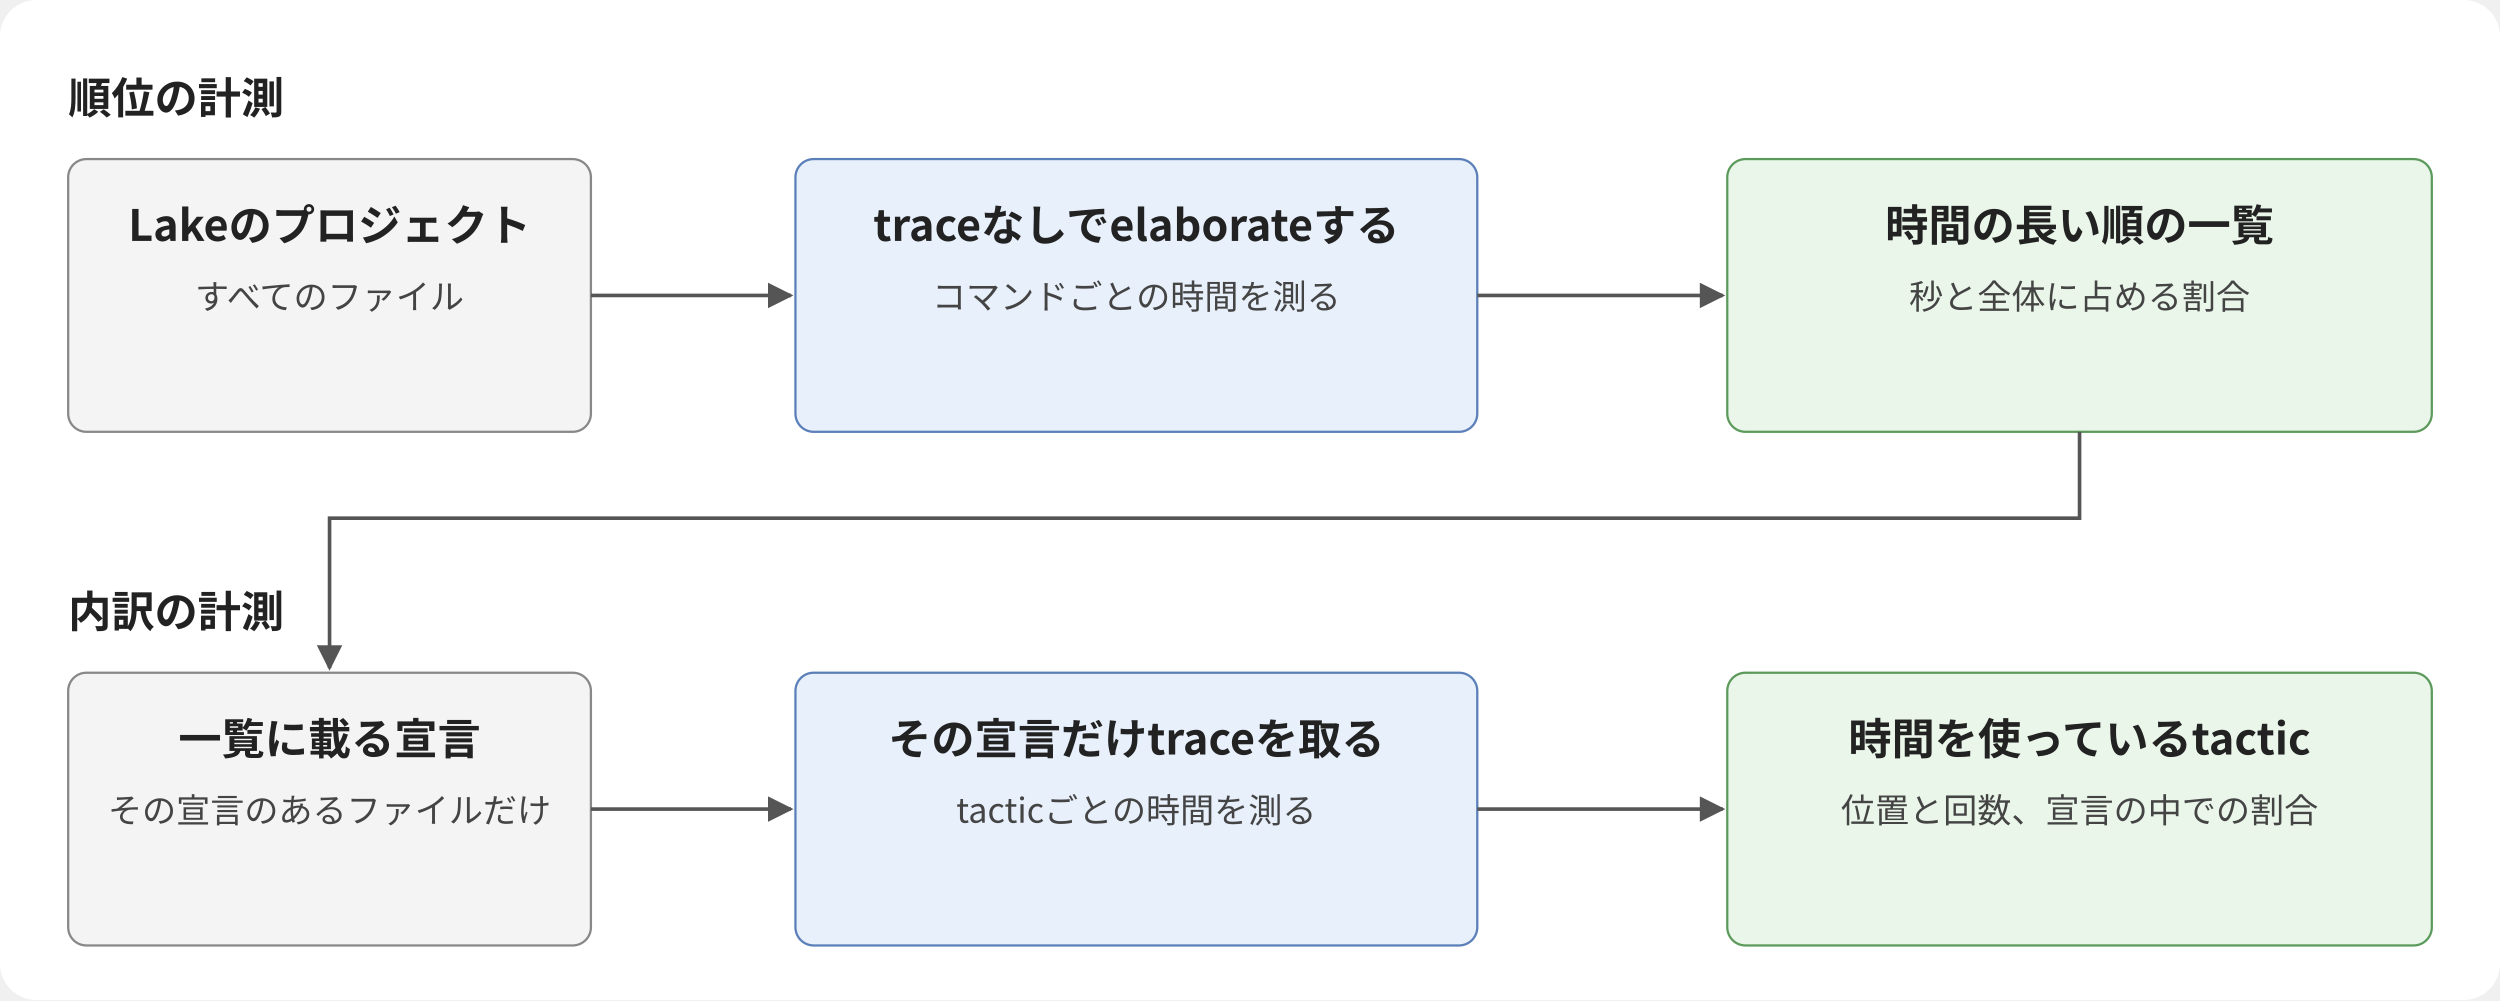
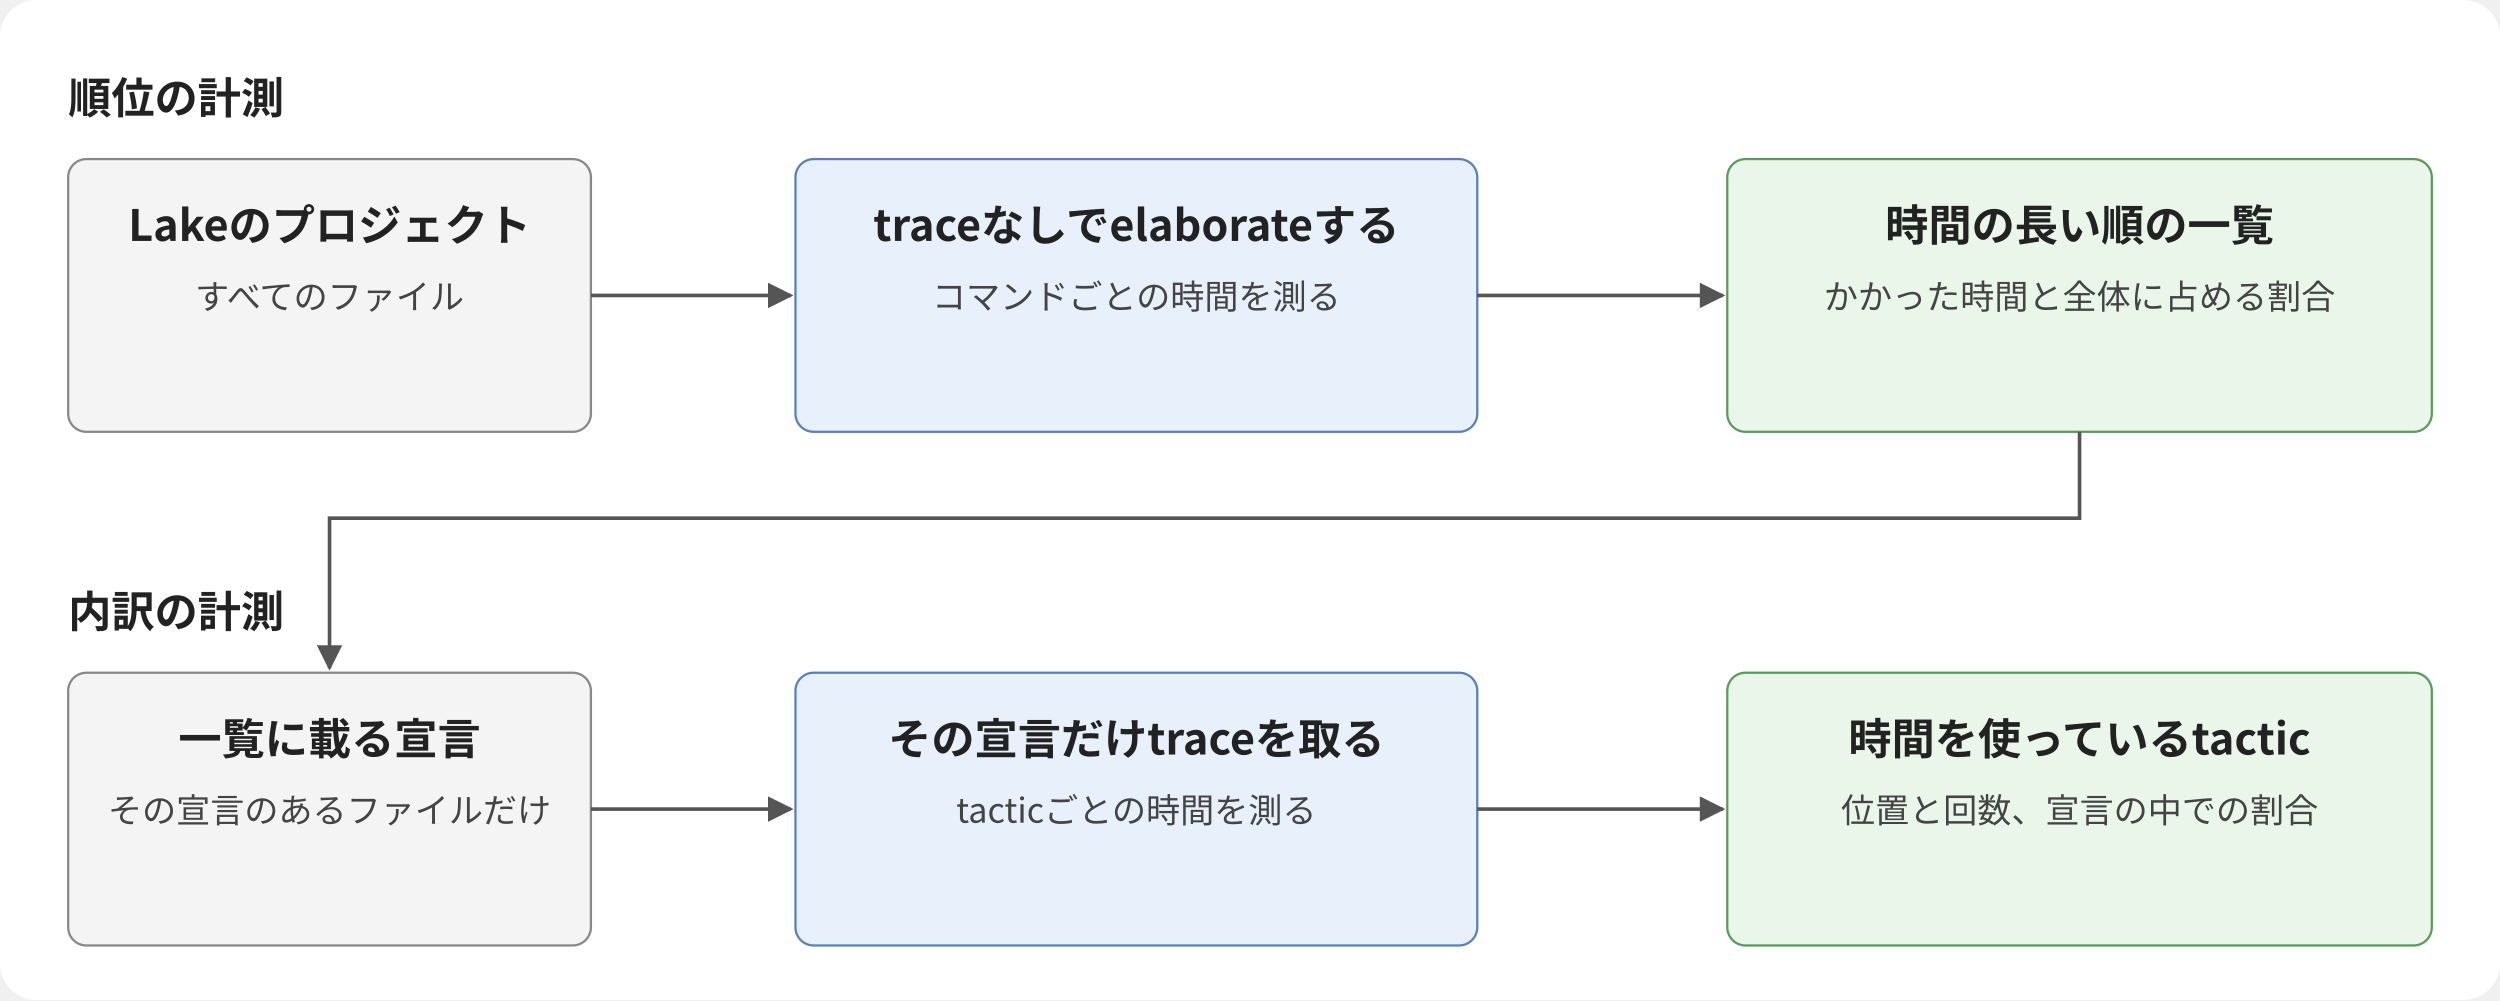
<svg xmlns="http://www.w3.org/2000/svg" width="1100" height="440" viewBox="0 0 1100 440" font-family="'Noto Sans CJK JP', 'Hiragino Sans', sans-serif">
  <defs>
    <marker id="a" viewBox="0 0 10 10" refX="9" refY="5" markerWidth="7" markerHeight="7" orient="auto">
      <path d="M0,0 L10,5 L0,10 z" fill="#555" />
    </marker>
  </defs>
  <rect width="1100" height="440" rx="16" fill="#ffffff" />
  <text x="30" y="50" font-size="19" font-weight="bold" fill="#222">順位の計測</text>
  <rect x="30" y="70" width="230" height="120" rx="8" fill="#f4f4f4" stroke="#888" />
  <text x="145.0" y="106" font-size="19" font-weight="bold" fill="#222" text-anchor="middle">Lakeのプロジェクト</text>
  <text x="145.0" y="136" font-size="15" fill="#444" text-anchor="middle">すべてのファイル</text>
  <rect x="350" y="70" width="300" height="120" rx="8" fill="#e8f0fb" stroke="#5b7fb8" />
  <text x="500.0" y="106" font-size="19" font-weight="bold" fill="#222" text-anchor="middle">traceなしでelaborateする</text>
  <text x="500.0" y="136" font-size="15" fill="#444" text-anchor="middle">コマンドごとの時間を測る</text>
  <rect x="760" y="70" width="310" height="120" rx="8" fill="#eaf6ea" stroke="#5c9a5c" />
  <text x="915.0" y="106" font-size="19" font-weight="bold" fill="#222" text-anchor="middle">時間の長い順の一覧</text>
-   <text x="915.0" y="136" font-size="15" fill="#444" text-anchor="middle">秒と全体に占める割合</text>
+   <text x="915.0" y="136" font-size="15" fill="#444" text-anchor="middle">かかった時間と全体に占める割合</text>
  <line x1="260" y1="130.0" x2="348" y2="130.0" stroke="#555" stroke-width="1.6" marker-end="url(#a)" />
  <line x1="650" y1="130.0" x2="758" y2="130.0" stroke="#555" stroke-width="1.6" marker-end="url(#a)" />
  <text x="30" y="276" font-size="19" font-weight="bold" fill="#222">内訳の計測</text>
  <rect x="30" y="296" width="230" height="120" rx="8" fill="#f4f4f4" stroke="#888" />
  <text x="145.0" y="332" font-size="19" font-weight="bold" fill="#222" text-anchor="middle">一覧に載る宣言</text>
  <text x="145.0" y="362" font-size="15" fill="#444" text-anchor="middle">その宣言のあるファイルだけ</text>
  <rect x="350" y="296" width="300" height="120" rx="8" fill="#e8f0fb" stroke="#5b7fb8" />
  <text x="500.0" y="332" font-size="19" font-weight="bold" fill="#222" text-anchor="middle">その宣言だけtraceを取る</text>
  <text x="500.0" y="362" font-size="15" fill="#444" text-anchor="middle">tacticごとの時間を測る</text>
  <rect x="760" y="296" width="310" height="120" rx="8" fill="#eaf6ea" stroke="#5c9a5c" />
  <text x="915.0" y="332" font-size="19" font-weight="bold" fill="#222" text-anchor="middle">時間を使っているtactic</text>
  <text x="915.0" y="362" font-size="15" fill="#444" text-anchor="middle">位置と回数、宣言の中での割合</text>
  <line x1="260" y1="356.0" x2="348" y2="356.0" stroke="#555" stroke-width="1.6" marker-end="url(#a)" />
  <line x1="650" y1="356.0" x2="758" y2="356.0" stroke="#555" stroke-width="1.6" marker-end="url(#a)" />
  <path d="M915,190 V228 H145 V294" fill="none" stroke="#555" stroke-width="1.6" marker-end="url(#a)" />
</svg>
